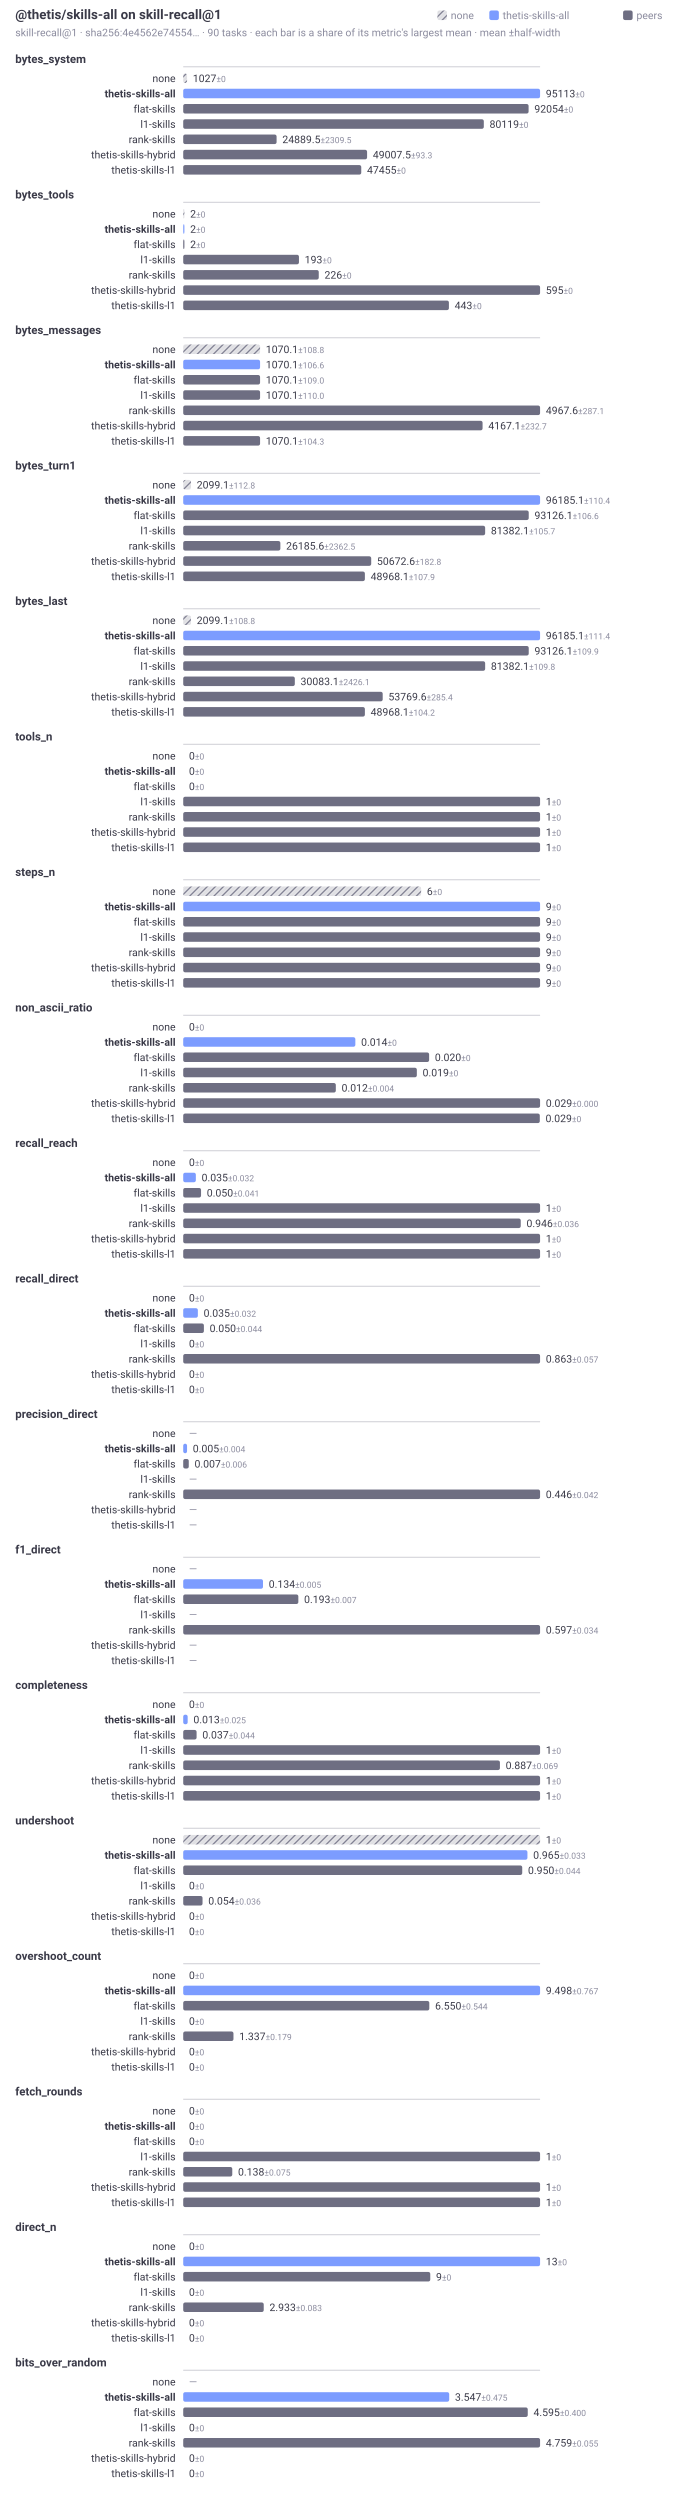
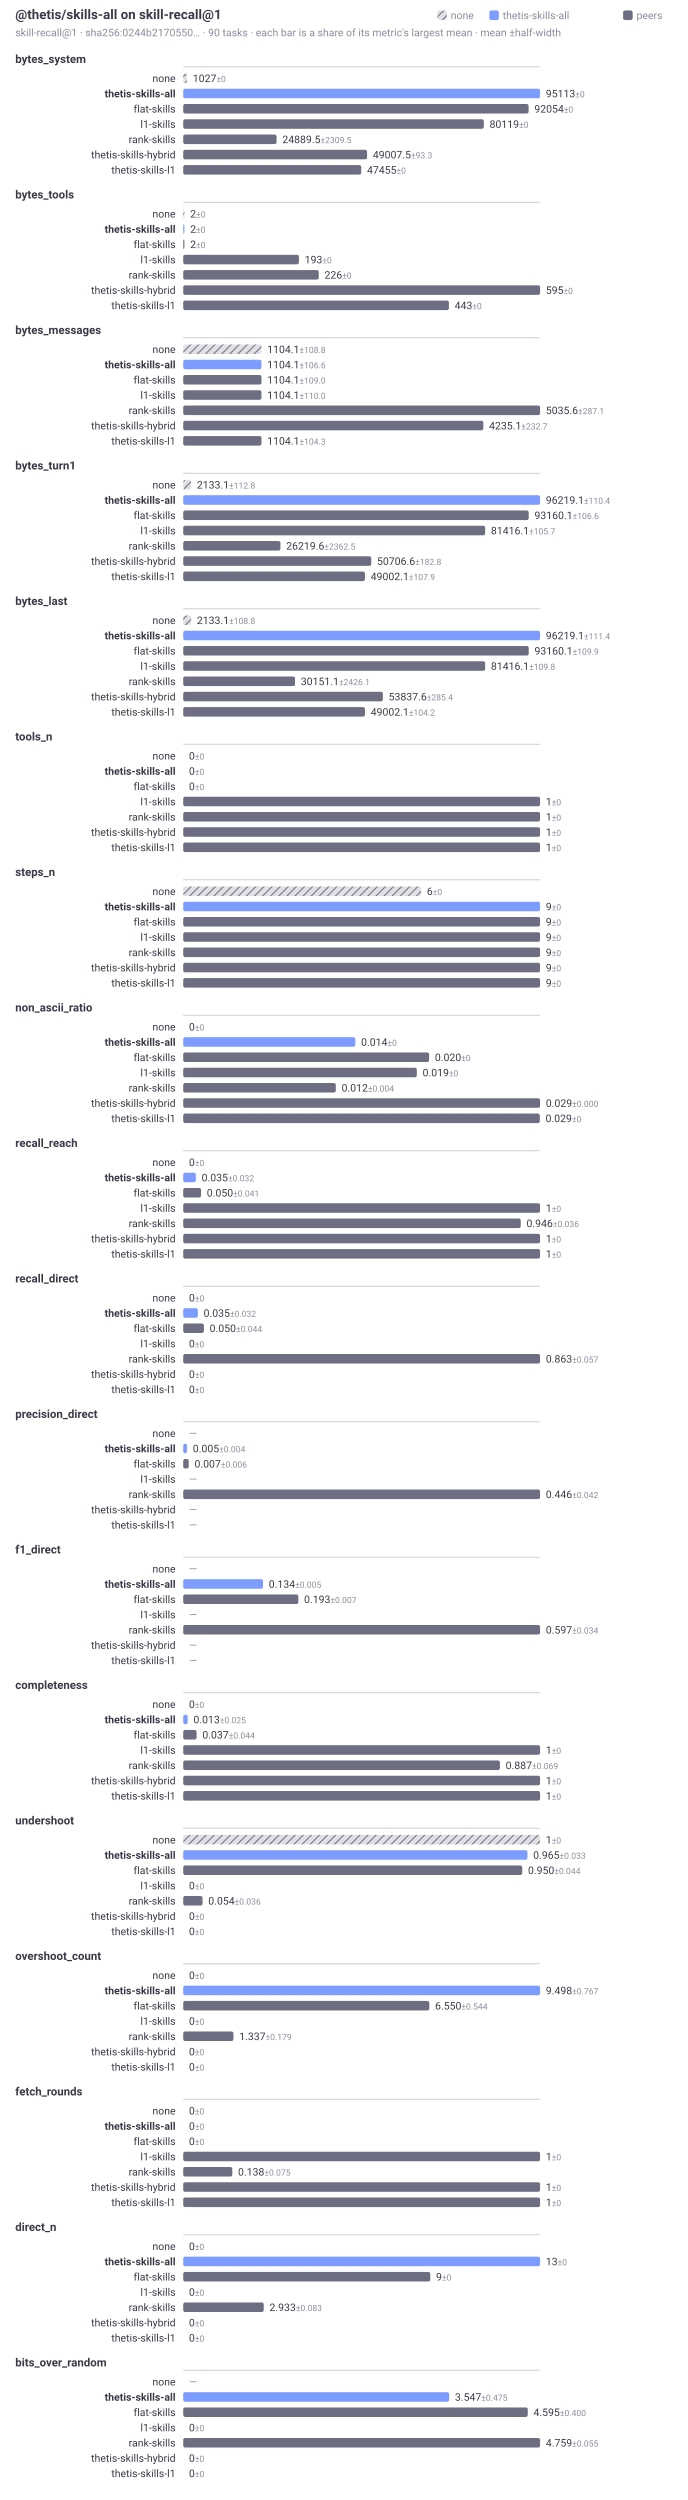
<svg xmlns="http://www.w3.org/2000/svg" width="720" height="2620" viewBox="0 0 720 2620" role="img" aria-labelledby="t d" font-family="system-ui, -apple-system, Segoe UI, Roboto, sans-serif">
  <style>.t{fill:#3a3a48}.f{fill:#8b8b9e}@media (prefers-color-scheme:dark){.t{fill:#d2d2dc}.f{fill:#9a9aae}}</style>
  <defs>
    <pattern id="hatch" width="6" height="6" patternUnits="userSpaceOnUse" patternTransform="rotate(45)">
      <rect width="6" height="6" fill="#6e6e82" fill-opacity="0.22" />
      <line x1="0" y1="0" x2="0" y2="6" stroke="#6e6e82" stroke-width="2" />
    </pattern>
  </defs>
  <text class="t" x="16" y="20" font-size="14" font-weight="600">@thetis/skills-all on skill-recall@1</text>
-   <text class="f" x="16" y="38" font-size="11">skill-recall@1 · sha256:4e4562e74554… · 90 tasks · each bar is a share of its metric's largest mean · mean ±half-width</text>
+   <text class="f" x="16" y="38" font-size="11">skill-recall@1 · sha256:0244b2170550… · 90 tasks · each bar is a share of its metric's largest mean · mean ±half-width</text>
  <rect x="653" y="11" width="10" height="10" rx="2" fill="#6e6e82" />
  <text class="f" x="667" y="20" font-size="11">peers</text>
  <rect x="512.8" y="11" width="10" height="10" rx="2" fill="#7c9cff" />
  <text class="f" x="526.8" y="20" font-size="11">thetis-skills-all</text>
  <rect x="458.4" y="11" width="10" height="10" rx="2" fill="url(#hatch)" />
  <text class="f" x="472.4" y="20" font-size="11">none</text>
  <text class="t" x="16" y="66" font-size="12" font-weight="600">bytes_system</text>
  <line x1="192" y1="70" x2="566" y2="70" stroke="#6e6e82" stroke-opacity="0.35" stroke-width="1" />
  <text class="t" x="184" y="86" font-size="11" text-anchor="end">none</text>
  <rect x="192" y="77" width="4.04" height="10" rx="2" fill="url(#hatch)" />
  <text class="t" x="202.04" y="86" font-size="11">1027<tspan class="f" font-size="9"> ±0</tspan>
  </text>
  <text class="t" x="184" y="102" font-size="11" text-anchor="end" font-weight="600">thetis-skills-all</text>
  <rect x="192" y="93" width="374" height="10" rx="2" fill="#7c9cff" />
  <text class="t" x="572" y="102" font-size="11">95113<tspan class="f" font-size="9"> ±0</tspan>
  </text>
  <text class="t" x="184" y="118" font-size="11" text-anchor="end">flat-skills</text>
  <rect x="192" y="109" width="361.97" height="10" rx="2" fill="#6e6e82" />
  <text class="t" x="559.97" y="118" font-size="11">92054<tspan class="f" font-size="9"> ±0</tspan>
  </text>
  <text class="t" x="184" y="134" font-size="11" text-anchor="end">l1-skills</text>
  <rect x="192" y="125" width="315.04" height="10" rx="2" fill="#6e6e82" />
  <text class="t" x="513.04" y="134" font-size="11">80119<tspan class="f" font-size="9"> ±0</tspan>
  </text>
  <text class="t" x="184" y="150" font-size="11" text-anchor="end">rank-skills</text>
  <rect x="192" y="141" width="97.87" height="10" rx="2" fill="#6e6e82" />
  <text class="t" x="295.87" y="150" font-size="11">24889.5<tspan class="f" font-size="9"> ±2309.5</tspan>
  </text>
  <text class="t" x="184" y="166" font-size="11" text-anchor="end">thetis-skills-hybrid</text>
  <rect x="192" y="157" width="192.71" height="10" rx="2" fill="#6e6e82" />
  <text class="t" x="390.71" y="166" font-size="11">49007.5<tspan class="f" font-size="9"> ±93.3</tspan>
  </text>
  <text class="t" x="184" y="182" font-size="11" text-anchor="end">thetis-skills-l1</text>
  <rect x="192" y="173" width="186.6" height="10" rx="2" fill="#6e6e82" />
  <text class="t" x="384.6" y="182" font-size="11">47455<tspan class="f" font-size="9"> ±0</tspan>
  </text>
  <text class="t" x="16" y="208" font-size="12" font-weight="600">bytes_tools</text>
  <line x1="192" y1="212" x2="566" y2="212" stroke="#6e6e82" stroke-opacity="0.35" stroke-width="1" />
  <text class="t" x="184" y="228" font-size="11" text-anchor="end">none</text>
  <rect x="192" y="219" width="1.26" height="10" rx="2" fill="url(#hatch)" />
  <text class="t" x="199.26" y="228" font-size="11">2<tspan class="f" font-size="9"> ±0</tspan>
  </text>
  <text class="t" x="184" y="244" font-size="11" text-anchor="end" font-weight="600">thetis-skills-all</text>
  <rect x="192" y="235" width="1.26" height="10" rx="2" fill="#7c9cff" />
  <text class="t" x="199.26" y="244" font-size="11">2<tspan class="f" font-size="9"> ±0</tspan>
  </text>
  <text class="t" x="184" y="260" font-size="11" text-anchor="end">flat-skills</text>
  <rect x="192" y="251" width="1.26" height="10" rx="2" fill="#6e6e82" />
  <text class="t" x="199.26" y="260" font-size="11">2<tspan class="f" font-size="9"> ±0</tspan>
  </text>
  <text class="t" x="184" y="276" font-size="11" text-anchor="end">l1-skills</text>
  <rect x="192" y="267" width="121.31" height="10" rx="2" fill="#6e6e82" />
  <text class="t" x="319.31" y="276" font-size="11">193<tspan class="f" font-size="9"> ±0</tspan>
  </text>
  <text class="t" x="184" y="292" font-size="11" text-anchor="end">rank-skills</text>
  <rect x="192" y="283" width="142.06" height="10" rx="2" fill="#6e6e82" />
  <text class="t" x="340.06" y="292" font-size="11">226<tspan class="f" font-size="9"> ±0</tspan>
  </text>
  <text class="t" x="184" y="308" font-size="11" text-anchor="end">thetis-skills-hybrid</text>
  <rect x="192" y="299" width="374" height="10" rx="2" fill="#6e6e82" />
  <text class="t" x="572" y="308" font-size="11">595<tspan class="f" font-size="9"> ±0</tspan>
  </text>
  <text class="t" x="184" y="324" font-size="11" text-anchor="end">thetis-skills-l1</text>
  <rect x="192" y="315" width="278.46" height="10" rx="2" fill="#6e6e82" />
  <text class="t" x="476.46" y="324" font-size="11">443<tspan class="f" font-size="9"> ±0</tspan>
  </text>
  <text class="t" x="16" y="350" font-size="12" font-weight="600">bytes_messages</text>
  <line x1="192" y1="354" x2="566" y2="354" stroke="#6e6e82" stroke-opacity="0.35" stroke-width="1" />
  <text class="t" x="184" y="370" font-size="11" text-anchor="end">none</text>
-   <rect x="192" y="361" width="80.56" height="10" rx="2" fill="url(#hatch)" />
-   <text class="t" x="278.56" y="370" font-size="11">1070.1<tspan class="f" font-size="9"> ±108.8</tspan>
+   <rect x="192" y="361" width="82" height="10" rx="2" fill="url(#hatch)" />
+   <text class="t" x="280" y="370" font-size="11">1104.1<tspan class="f" font-size="9"> ±108.8</tspan>
  </text>
  <text class="t" x="184" y="386" font-size="11" text-anchor="end" font-weight="600">thetis-skills-all</text>
-   <rect x="192" y="377" width="80.56" height="10" rx="2" fill="#7c9cff" />
-   <text class="t" x="278.56" y="386" font-size="11">1070.1<tspan class="f" font-size="9"> ±106.6</tspan>
+   <rect x="192" y="377" width="82" height="10" rx="2" fill="#7c9cff" />
+   <text class="t" x="280" y="386" font-size="11">1104.1<tspan class="f" font-size="9"> ±106.6</tspan>
  </text>
  <text class="t" x="184" y="402" font-size="11" text-anchor="end">flat-skills</text>
-   <rect x="192" y="393" width="80.56" height="10" rx="2" fill="#6e6e82" />
-   <text class="t" x="278.56" y="402" font-size="11">1070.1<tspan class="f" font-size="9"> ±109.0</tspan>
+   <rect x="192" y="393" width="82" height="10" rx="2" fill="#6e6e82" />
+   <text class="t" x="280" y="402" font-size="11">1104.1<tspan class="f" font-size="9"> ±109.0</tspan>
  </text>
  <text class="t" x="184" y="418" font-size="11" text-anchor="end">l1-skills</text>
-   <rect x="192" y="409" width="80.56" height="10" rx="2" fill="#6e6e82" />
-   <text class="t" x="278.56" y="418" font-size="11">1070.1<tspan class="f" font-size="9"> ±110.0</tspan>
+   <rect x="192" y="409" width="82" height="10" rx="2" fill="#6e6e82" />
+   <text class="t" x="280" y="418" font-size="11">1104.1<tspan class="f" font-size="9"> ±110.0</tspan>
  </text>
  <text class="t" x="184" y="434" font-size="11" text-anchor="end">rank-skills</text>
  <rect x="192" y="425" width="374" height="10" rx="2" fill="#6e6e82" />
-   <text class="t" x="572" y="434" font-size="11">4967.6<tspan class="f" font-size="9"> ±287.1</tspan>
+   <text class="t" x="572" y="434" font-size="11">5035.6<tspan class="f" font-size="9"> ±287.1</tspan>
  </text>
  <text class="t" x="184" y="450" font-size="11" text-anchor="end">thetis-skills-hybrid</text>
-   <rect x="192" y="441" width="313.74" height="10" rx="2" fill="#6e6e82" />
-   <text class="t" x="511.74" y="450" font-size="11">4167.1<tspan class="f" font-size="9"> ±232.7</tspan>
+   <rect x="192" y="441" width="314.55" height="10" rx="2" fill="#6e6e82" />
+   <text class="t" x="512.55" y="450" font-size="11">4235.1<tspan class="f" font-size="9"> ±232.7</tspan>
  </text>
  <text class="t" x="184" y="466" font-size="11" text-anchor="end">thetis-skills-l1</text>
-   <rect x="192" y="457" width="80.56" height="10" rx="2" fill="#6e6e82" />
-   <text class="t" x="278.56" y="466" font-size="11">1070.1<tspan class="f" font-size="9"> ±104.3</tspan>
+   <rect x="192" y="457" width="82" height="10" rx="2" fill="#6e6e82" />
+   <text class="t" x="280" y="466" font-size="11">1104.1<tspan class="f" font-size="9"> ±104.3</tspan>
  </text>
  <text class="t" x="16" y="492" font-size="12" font-weight="600">bytes_turn1</text>
  <line x1="192" y1="496" x2="566" y2="496" stroke="#6e6e82" stroke-opacity="0.35" stroke-width="1" />
  <text class="t" x="184" y="512" font-size="11" text-anchor="end">none</text>
-   <rect x="192" y="503" width="8.16" height="10" rx="2" fill="url(#hatch)" />
-   <text class="t" x="206.16" y="512" font-size="11">2099.1<tspan class="f" font-size="9"> ±112.8</tspan>
+   <rect x="192" y="503" width="8.29" height="10" rx="2" fill="url(#hatch)" />
+   <text class="t" x="206.29" y="512" font-size="11">2133.1<tspan class="f" font-size="9"> ±112.8</tspan>
  </text>
  <text class="t" x="184" y="528" font-size="11" text-anchor="end" font-weight="600">thetis-skills-all</text>
  <rect x="192" y="519" width="374" height="10" rx="2" fill="#7c9cff" />
-   <text class="t" x="572" y="528" font-size="11">96185.1<tspan class="f" font-size="9"> ±110.4</tspan>
+   <text class="t" x="572" y="528" font-size="11">96219.1<tspan class="f" font-size="9"> ±110.4</tspan>
  </text>
  <text class="t" x="184" y="544" font-size="11" text-anchor="end">flat-skills</text>
  <rect x="192" y="535" width="362.11" height="10" rx="2" fill="#6e6e82" />
-   <text class="t" x="560.11" y="544" font-size="11">93126.1<tspan class="f" font-size="9"> ±106.6</tspan>
+   <text class="t" x="560.11" y="544" font-size="11">93160.1<tspan class="f" font-size="9"> ±106.6</tspan>
  </text>
  <text class="t" x="184" y="560" font-size="11" text-anchor="end">l1-skills</text>
-   <rect x="192" y="551" width="316.44" height="10" rx="2" fill="#6e6e82" />
-   <text class="t" x="514.44" y="560" font-size="11">81382.1<tspan class="f" font-size="9"> ±105.7</tspan>
+   <rect x="192" y="551" width="316.46" height="10" rx="2" fill="#6e6e82" />
+   <text class="t" x="514.46" y="560" font-size="11">81416.1<tspan class="f" font-size="9"> ±105.7</tspan>
  </text>
  <text class="t" x="184" y="576" font-size="11" text-anchor="end">rank-skills</text>
-   <rect x="192" y="567" width="101.82" height="10" rx="2" fill="#6e6e82" />
-   <text class="t" x="299.82" y="576" font-size="11">26185.6<tspan class="f" font-size="9"> ±2362.5</tspan>
+   <rect x="192" y="567" width="101.91" height="10" rx="2" fill="#6e6e82" />
+   <text class="t" x="299.91" y="576" font-size="11">26219.6<tspan class="f" font-size="9"> ±2362.5</tspan>
  </text>
  <text class="t" x="184" y="592" font-size="11" text-anchor="end">thetis-skills-hybrid</text>
-   <rect x="192" y="583" width="197.03" height="10" rx="2" fill="#6e6e82" />
-   <text class="t" x="395.03" y="592" font-size="11">50672.6<tspan class="f" font-size="9"> ±182.8</tspan>
+   <rect x="192" y="583" width="197.09" height="10" rx="2" fill="#6e6e82" />
+   <text class="t" x="395.09" y="592" font-size="11">50706.6<tspan class="f" font-size="9"> ±182.8</tspan>
  </text>
  <text class="t" x="184" y="608" font-size="11" text-anchor="end">thetis-skills-l1</text>
-   <rect x="192" y="599" width="190.4" height="10" rx="2" fill="#6e6e82" />
-   <text class="t" x="388.4" y="608" font-size="11">48968.1<tspan class="f" font-size="9"> ±107.9</tspan>
+   <rect x="192" y="599" width="190.47" height="10" rx="2" fill="#6e6e82" />
+   <text class="t" x="388.47" y="608" font-size="11">49002.1<tspan class="f" font-size="9"> ±107.9</tspan>
  </text>
  <text class="t" x="16" y="634" font-size="12" font-weight="600">bytes_last</text>
  <line x1="192" y1="638" x2="566" y2="638" stroke="#6e6e82" stroke-opacity="0.35" stroke-width="1" />
  <text class="t" x="184" y="654" font-size="11" text-anchor="end">none</text>
-   <rect x="192" y="645" width="8.16" height="10" rx="2" fill="url(#hatch)" />
-   <text class="t" x="206.16" y="654" font-size="11">2099.1<tspan class="f" font-size="9"> ±108.8</tspan>
+   <rect x="192" y="645" width="8.29" height="10" rx="2" fill="url(#hatch)" />
+   <text class="t" x="206.29" y="654" font-size="11">2133.1<tspan class="f" font-size="9"> ±108.8</tspan>
  </text>
  <text class="t" x="184" y="670" font-size="11" text-anchor="end" font-weight="600">thetis-skills-all</text>
  <rect x="192" y="661" width="374" height="10" rx="2" fill="#7c9cff" />
-   <text class="t" x="572" y="670" font-size="11">96185.1<tspan class="f" font-size="9"> ±111.4</tspan>
+   <text class="t" x="572" y="670" font-size="11">96219.1<tspan class="f" font-size="9"> ±111.4</tspan>
  </text>
  <text class="t" x="184" y="686" font-size="11" text-anchor="end">flat-skills</text>
  <rect x="192" y="677" width="362.11" height="10" rx="2" fill="#6e6e82" />
-   <text class="t" x="560.11" y="686" font-size="11">93126.1<tspan class="f" font-size="9"> ±109.9</tspan>
+   <text class="t" x="560.11" y="686" font-size="11">93160.1<tspan class="f" font-size="9"> ±109.9</tspan>
  </text>
  <text class="t" x="184" y="702" font-size="11" text-anchor="end">l1-skills</text>
-   <rect x="192" y="693" width="316.44" height="10" rx="2" fill="#6e6e82" />
-   <text class="t" x="514.44" y="702" font-size="11">81382.1<tspan class="f" font-size="9"> ±109.8</tspan>
+   <rect x="192" y="693" width="316.46" height="10" rx="2" fill="#6e6e82" />
+   <text class="t" x="514.46" y="702" font-size="11">81416.1<tspan class="f" font-size="9"> ±109.8</tspan>
  </text>
  <text class="t" x="184" y="718" font-size="11" text-anchor="end">rank-skills</text>
-   <rect x="192" y="709" width="116.97" height="10" rx="2" fill="#6e6e82" />
-   <text class="t" x="314.97" y="718" font-size="11">30083.1<tspan class="f" font-size="9"> ±2426.1</tspan>
+   <rect x="192" y="709" width="117.2" height="10" rx="2" fill="#6e6e82" />
+   <text class="t" x="315.2" y="718" font-size="11">30151.1<tspan class="f" font-size="9"> ±2426.1</tspan>
  </text>
  <text class="t" x="184" y="734" font-size="11" text-anchor="end">thetis-skills-hybrid</text>
-   <rect x="192" y="725" width="209.07" height="10" rx="2" fill="#6e6e82" />
-   <text class="t" x="407.07" y="734" font-size="11">53769.6<tspan class="f" font-size="9"> ±285.4</tspan>
+   <rect x="192" y="725" width="209.26" height="10" rx="2" fill="#6e6e82" />
+   <text class="t" x="407.26" y="734" font-size="11">53837.6<tspan class="f" font-size="9"> ±285.4</tspan>
  </text>
  <text class="t" x="184" y="750" font-size="11" text-anchor="end">thetis-skills-l1</text>
-   <rect x="192" y="741" width="190.4" height="10" rx="2" fill="#6e6e82" />
-   <text class="t" x="388.4" y="750" font-size="11">48968.1<tspan class="f" font-size="9"> ±104.2</tspan>
+   <rect x="192" y="741" width="190.47" height="10" rx="2" fill="#6e6e82" />
+   <text class="t" x="388.47" y="750" font-size="11">49002.1<tspan class="f" font-size="9"> ±104.2</tspan>
  </text>
  <text class="t" x="16" y="776" font-size="12" font-weight="600">tools_n</text>
  <line x1="192" y1="780" x2="566" y2="780" stroke="#6e6e82" stroke-opacity="0.35" stroke-width="1" />
  <text class="t" x="184" y="796" font-size="11" text-anchor="end">none</text>
  <rect x="192" y="787" width="0" height="10" rx="2" fill="url(#hatch)" />
  <text class="t" x="198" y="796" font-size="11">0<tspan class="f" font-size="9"> ±0</tspan>
  </text>
  <text class="t" x="184" y="812" font-size="11" text-anchor="end" font-weight="600">thetis-skills-all</text>
  <rect x="192" y="803" width="0" height="10" rx="2" fill="#7c9cff" />
  <text class="t" x="198" y="812" font-size="11">0<tspan class="f" font-size="9"> ±0</tspan>
  </text>
  <text class="t" x="184" y="828" font-size="11" text-anchor="end">flat-skills</text>
  <rect x="192" y="819" width="0" height="10" rx="2" fill="#6e6e82" />
  <text class="t" x="198" y="828" font-size="11">0<tspan class="f" font-size="9"> ±0</tspan>
  </text>
  <text class="t" x="184" y="844" font-size="11" text-anchor="end">l1-skills</text>
  <rect x="192" y="835" width="374" height="10" rx="2" fill="#6e6e82" />
  <text class="t" x="572" y="844" font-size="11">1<tspan class="f" font-size="9"> ±0</tspan>
  </text>
  <text class="t" x="184" y="860" font-size="11" text-anchor="end">rank-skills</text>
  <rect x="192" y="851" width="374" height="10" rx="2" fill="#6e6e82" />
  <text class="t" x="572" y="860" font-size="11">1<tspan class="f" font-size="9"> ±0</tspan>
  </text>
  <text class="t" x="184" y="876" font-size="11" text-anchor="end">thetis-skills-hybrid</text>
  <rect x="192" y="867" width="374" height="10" rx="2" fill="#6e6e82" />
  <text class="t" x="572" y="876" font-size="11">1<tspan class="f" font-size="9"> ±0</tspan>
  </text>
  <text class="t" x="184" y="892" font-size="11" text-anchor="end">thetis-skills-l1</text>
  <rect x="192" y="883" width="374" height="10" rx="2" fill="#6e6e82" />
  <text class="t" x="572" y="892" font-size="11">1<tspan class="f" font-size="9"> ±0</tspan>
  </text>
  <text class="t" x="16" y="918" font-size="12" font-weight="600">steps_n</text>
  <line x1="192" y1="922" x2="566" y2="922" stroke="#6e6e82" stroke-opacity="0.35" stroke-width="1" />
  <text class="t" x="184" y="938" font-size="11" text-anchor="end">none</text>
  <rect x="192" y="929" width="249.33" height="10" rx="2" fill="url(#hatch)" />
  <text class="t" x="447.33" y="938" font-size="11">6<tspan class="f" font-size="9"> ±0</tspan>
  </text>
  <text class="t" x="184" y="954" font-size="11" text-anchor="end" font-weight="600">thetis-skills-all</text>
  <rect x="192" y="945" width="374" height="10" rx="2" fill="#7c9cff" />
  <text class="t" x="572" y="954" font-size="11">9<tspan class="f" font-size="9"> ±0</tspan>
  </text>
  <text class="t" x="184" y="970" font-size="11" text-anchor="end">flat-skills</text>
  <rect x="192" y="961" width="374" height="10" rx="2" fill="#6e6e82" />
  <text class="t" x="572" y="970" font-size="11">9<tspan class="f" font-size="9"> ±0</tspan>
  </text>
  <text class="t" x="184" y="986" font-size="11" text-anchor="end">l1-skills</text>
  <rect x="192" y="977" width="374" height="10" rx="2" fill="#6e6e82" />
  <text class="t" x="572" y="986" font-size="11">9<tspan class="f" font-size="9"> ±0</tspan>
  </text>
  <text class="t" x="184" y="1002" font-size="11" text-anchor="end">rank-skills</text>
  <rect x="192" y="993" width="374" height="10" rx="2" fill="#6e6e82" />
  <text class="t" x="572" y="1002" font-size="11">9<tspan class="f" font-size="9"> ±0</tspan>
  </text>
  <text class="t" x="184" y="1018" font-size="11" text-anchor="end">thetis-skills-hybrid</text>
  <rect x="192" y="1009" width="374" height="10" rx="2" fill="#6e6e82" />
  <text class="t" x="572" y="1018" font-size="11">9<tspan class="f" font-size="9"> ±0</tspan>
  </text>
  <text class="t" x="184" y="1034" font-size="11" text-anchor="end">thetis-skills-l1</text>
  <rect x="192" y="1025" width="374" height="10" rx="2" fill="#6e6e82" />
  <text class="t" x="572" y="1034" font-size="11">9<tspan class="f" font-size="9"> ±0</tspan>
  </text>
  <text class="t" x="16" y="1060" font-size="12" font-weight="600">non_ascii_ratio</text>
  <line x1="192" y1="1064" x2="566" y2="1064" stroke="#6e6e82" stroke-opacity="0.35" stroke-width="1" />
  <text class="t" x="184" y="1080" font-size="11" text-anchor="end">none</text>
  <rect x="192" y="1071" width="0" height="10" rx="2" fill="url(#hatch)" />
  <text class="t" x="198" y="1080" font-size="11">0<tspan class="f" font-size="9"> ±0</tspan>
  </text>
  <text class="t" x="184" y="1096" font-size="11" text-anchor="end" font-weight="600">thetis-skills-all</text>
  <rect x="192" y="1087" width="180.41" height="10" rx="2" fill="#7c9cff" />
  <text class="t" x="378.41" y="1096" font-size="11">0.014<tspan class="f" font-size="9"> ±0</tspan>
  </text>
  <text class="t" x="184" y="1112" font-size="11" text-anchor="end">flat-skills</text>
  <rect x="192" y="1103" width="257.73" height="10" rx="2" fill="#6e6e82" />
  <text class="t" x="455.73" y="1112" font-size="11">0.020<tspan class="f" font-size="9"> ±0</tspan>
  </text>
  <text class="t" x="184" y="1128" font-size="11" text-anchor="end">l1-skills</text>
  <rect x="192" y="1119" width="244.85" height="10" rx="2" fill="#6e6e82" />
  <text class="t" x="442.85" y="1128" font-size="11">0.019<tspan class="f" font-size="9"> ±0</tspan>
  </text>
  <text class="t" x="184" y="1144" font-size="11" text-anchor="end">rank-skills</text>
  <rect x="192" y="1135" width="159.94" height="10" rx="2" fill="#6e6e82" />
  <text class="t" x="357.94" y="1144" font-size="11">0.012<tspan class="f" font-size="9"> ±0.004</tspan>
  </text>
  <text class="t" x="184" y="1160" font-size="11" text-anchor="end">thetis-skills-hybrid</text>
  <rect x="192" y="1151" width="374" height="10" rx="2" fill="#6e6e82" />
  <text class="t" x="572" y="1160" font-size="11">0.029<tspan class="f" font-size="9"> ±0.000</tspan>
  </text>
  <text class="t" x="184" y="1176" font-size="11" text-anchor="end">thetis-skills-l1</text>
  <rect x="192" y="1167" width="373.71" height="10" rx="2" fill="#6e6e82" />
  <text class="t" x="571.71" y="1176" font-size="11">0.029<tspan class="f" font-size="9"> ±0</tspan>
  </text>
  <text class="t" x="16" y="1202" font-size="12" font-weight="600">recall_reach</text>
  <line x1="192" y1="1206" x2="566" y2="1206" stroke="#6e6e82" stroke-opacity="0.35" stroke-width="1" />
  <text class="t" x="184" y="1222" font-size="11" text-anchor="end">none</text>
  <rect x="192" y="1213" width="0" height="10" rx="2" fill="url(#hatch)" />
  <text class="t" x="198" y="1222" font-size="11">0<tspan class="f" font-size="9"> ±0</tspan>
  </text>
  <text class="t" x="184" y="1238" font-size="11" text-anchor="end" font-weight="600">thetis-skills-all</text>
  <rect x="192" y="1229" width="13.25" height="10" rx="2" fill="#7c9cff" />
  <text class="t" x="211.25" y="1238" font-size="11">0.035<tspan class="f" font-size="9"> ±0.032</tspan>
  </text>
  <text class="t" x="184" y="1254" font-size="11" text-anchor="end">flat-skills</text>
  <rect x="192" y="1245" width="18.7" height="10" rx="2" fill="#6e6e82" />
  <text class="t" x="216.7" y="1254" font-size="11">0.050<tspan class="f" font-size="9"> ±0.041</tspan>
  </text>
  <text class="t" x="184" y="1270" font-size="11" text-anchor="end">l1-skills</text>
  <rect x="192" y="1261" width="374" height="10" rx="2" fill="#6e6e82" />
  <text class="t" x="572" y="1270" font-size="11">1<tspan class="f" font-size="9"> ±0</tspan>
  </text>
  <text class="t" x="184" y="1286" font-size="11" text-anchor="end">rank-skills</text>
  <rect x="192" y="1277" width="353.74" height="10" rx="2" fill="#6e6e82" />
  <text class="t" x="551.74" y="1286" font-size="11">0.946<tspan class="f" font-size="9"> ±0.036</tspan>
  </text>
  <text class="t" x="184" y="1302" font-size="11" text-anchor="end">thetis-skills-hybrid</text>
  <rect x="192" y="1293" width="374" height="10" rx="2" fill="#6e6e82" />
  <text class="t" x="572" y="1302" font-size="11">1<tspan class="f" font-size="9"> ±0</tspan>
  </text>
  <text class="t" x="184" y="1318" font-size="11" text-anchor="end">thetis-skills-l1</text>
  <rect x="192" y="1309" width="374" height="10" rx="2" fill="#6e6e82" />
  <text class="t" x="572" y="1318" font-size="11">1<tspan class="f" font-size="9"> ±0</tspan>
  </text>
  <text class="t" x="16" y="1344" font-size="12" font-weight="600">recall_direct</text>
  <line x1="192" y1="1348" x2="566" y2="1348" stroke="#6e6e82" stroke-opacity="0.35" stroke-width="1" />
  <text class="t" x="184" y="1364" font-size="11" text-anchor="end">none</text>
  <rect x="192" y="1355" width="0" height="10" rx="2" fill="url(#hatch)" />
  <text class="t" x="198" y="1364" font-size="11">0<tspan class="f" font-size="9"> ±0</tspan>
  </text>
  <text class="t" x="184" y="1380" font-size="11" text-anchor="end" font-weight="600">thetis-skills-all</text>
  <rect x="192" y="1371" width="15.36" height="10" rx="2" fill="#7c9cff" />
  <text class="t" x="213.36" y="1380" font-size="11">0.035<tspan class="f" font-size="9"> ±0.032</tspan>
  </text>
  <text class="t" x="184" y="1396" font-size="11" text-anchor="end">flat-skills</text>
  <rect x="192" y="1387" width="21.68" height="10" rx="2" fill="#6e6e82" />
  <text class="t" x="219.68" y="1396" font-size="11">0.050<tspan class="f" font-size="9"> ±0.044</tspan>
  </text>
  <text class="t" x="184" y="1412" font-size="11" text-anchor="end">l1-skills</text>
  <rect x="192" y="1403" width="0" height="10" rx="2" fill="#6e6e82" />
  <text class="t" x="198" y="1412" font-size="11">0<tspan class="f" font-size="9"> ±0</tspan>
  </text>
  <text class="t" x="184" y="1428" font-size="11" text-anchor="end">rank-skills</text>
  <rect x="192" y="1419" width="374" height="10" rx="2" fill="#6e6e82" />
  <text class="t" x="572" y="1428" font-size="11">0.863<tspan class="f" font-size="9"> ±0.057</tspan>
  </text>
  <text class="t" x="184" y="1444" font-size="11" text-anchor="end">thetis-skills-hybrid</text>
  <rect x="192" y="1435" width="0" height="10" rx="2" fill="#6e6e82" />
  <text class="t" x="198" y="1444" font-size="11">0<tspan class="f" font-size="9"> ±0</tspan>
  </text>
  <text class="t" x="184" y="1460" font-size="11" text-anchor="end">thetis-skills-l1</text>
  <rect x="192" y="1451" width="0" height="10" rx="2" fill="#6e6e82" />
  <text class="t" x="198" y="1460" font-size="11">0<tspan class="f" font-size="9"> ±0</tspan>
  </text>
  <text class="t" x="16" y="1486" font-size="12" font-weight="600">precision_direct</text>
  <line x1="192" y1="1490" x2="566" y2="1490" stroke="#6e6e82" stroke-opacity="0.35" stroke-width="1" />
  <text class="t" x="184" y="1506" font-size="11" text-anchor="end">none</text>
  <rect x="192" y="1497" width="0" height="10" rx="2" fill="url(#hatch)" />
  <text class="f" x="198" y="1506" font-size="11">—</text>
  <text class="t" x="184" y="1522" font-size="11" text-anchor="end" font-weight="600">thetis-skills-all</text>
  <rect x="192" y="1513" width="4.03" height="10" rx="2" fill="#7c9cff" />
  <text class="t" x="202.03" y="1522" font-size="11">0.005<tspan class="f" font-size="9"> ±0.004</tspan>
  </text>
  <text class="t" x="184" y="1538" font-size="11" text-anchor="end">flat-skills</text>
  <rect x="192" y="1529" width="5.83" height="10" rx="2" fill="#6e6e82" />
  <text class="t" x="203.83" y="1538" font-size="11">0.007<tspan class="f" font-size="9"> ±0.006</tspan>
  </text>
  <text class="t" x="184" y="1554" font-size="11" text-anchor="end">l1-skills</text>
  <rect x="192" y="1545" width="0" height="10" rx="2" fill="#6e6e82" />
  <text class="f" x="198" y="1554" font-size="11">—</text>
  <text class="t" x="184" y="1570" font-size="11" text-anchor="end">rank-skills</text>
  <rect x="192" y="1561" width="374" height="10" rx="2" fill="#6e6e82" />
  <text class="t" x="572" y="1570" font-size="11">0.446<tspan class="f" font-size="9"> ±0.042</tspan>
  </text>
  <text class="t" x="184" y="1586" font-size="11" text-anchor="end">thetis-skills-hybrid</text>
  <rect x="192" y="1577" width="0" height="10" rx="2" fill="#6e6e82" />
  <text class="f" x="198" y="1586" font-size="11">—</text>
  <text class="t" x="184" y="1602" font-size="11" text-anchor="end">thetis-skills-l1</text>
  <rect x="192" y="1593" width="0" height="10" rx="2" fill="#6e6e82" />
  <text class="f" x="198" y="1602" font-size="11">—</text>
  <text class="t" x="16" y="1628" font-size="12" font-weight="600">f1_direct</text>
  <line x1="192" y1="1632" x2="566" y2="1632" stroke="#6e6e82" stroke-opacity="0.35" stroke-width="1" />
  <text class="t" x="184" y="1648" font-size="11" text-anchor="end">none</text>
  <rect x="192" y="1639" width="0" height="10" rx="2" fill="url(#hatch)" />
  <text class="f" x="198" y="1648" font-size="11">—</text>
  <text class="t" x="184" y="1664" font-size="11" text-anchor="end" font-weight="600">thetis-skills-all</text>
  <rect x="192" y="1655" width="83.63" height="10" rx="2" fill="#7c9cff" />
  <text class="t" x="281.63" y="1664" font-size="11">0.134<tspan class="f" font-size="9"> ±0.005</tspan>
  </text>
  <text class="t" x="184" y="1680" font-size="11" text-anchor="end">flat-skills</text>
  <rect x="192" y="1671" width="120.66" height="10" rx="2" fill="#6e6e82" />
  <text class="t" x="318.66" y="1680" font-size="11">0.193<tspan class="f" font-size="9"> ±0.007</tspan>
  </text>
  <text class="t" x="184" y="1696" font-size="11" text-anchor="end">l1-skills</text>
  <rect x="192" y="1687" width="0" height="10" rx="2" fill="#6e6e82" />
  <text class="f" x="198" y="1696" font-size="11">—</text>
  <text class="t" x="184" y="1712" font-size="11" text-anchor="end">rank-skills</text>
  <rect x="192" y="1703" width="374" height="10" rx="2" fill="#6e6e82" />
  <text class="t" x="572" y="1712" font-size="11">0.597<tspan class="f" font-size="9"> ±0.034</tspan>
  </text>
  <text class="t" x="184" y="1728" font-size="11" text-anchor="end">thetis-skills-hybrid</text>
  <rect x="192" y="1719" width="0" height="10" rx="2" fill="#6e6e82" />
  <text class="f" x="198" y="1728" font-size="11">—</text>
  <text class="t" x="184" y="1744" font-size="11" text-anchor="end">thetis-skills-l1</text>
  <rect x="192" y="1735" width="0" height="10" rx="2" fill="#6e6e82" />
  <text class="f" x="198" y="1744" font-size="11">—</text>
  <text class="t" x="16" y="1770" font-size="12" font-weight="600">completeness</text>
  <line x1="192" y1="1774" x2="566" y2="1774" stroke="#6e6e82" stroke-opacity="0.35" stroke-width="1" />
  <text class="t" x="184" y="1790" font-size="11" text-anchor="end">none</text>
  <rect x="192" y="1781" width="0" height="10" rx="2" fill="url(#hatch)" />
  <text class="t" x="198" y="1790" font-size="11">0<tspan class="f" font-size="9"> ±0</tspan>
  </text>
  <text class="t" x="184" y="1806" font-size="11" text-anchor="end" font-weight="600">thetis-skills-all</text>
  <rect x="192" y="1797" width="4.68" height="10" rx="2" fill="#7c9cff" />
  <text class="t" x="202.68" y="1806" font-size="11">0.013<tspan class="f" font-size="9"> ±0.025</tspan>
  </text>
  <text class="t" x="184" y="1822" font-size="11" text-anchor="end">flat-skills</text>
  <rect x="192" y="1813" width="14.03" height="10" rx="2" fill="#6e6e82" />
  <text class="t" x="212.03" y="1822" font-size="11">0.037<tspan class="f" font-size="9"> ±0.044</tspan>
  </text>
  <text class="t" x="184" y="1838" font-size="11" text-anchor="end">l1-skills</text>
  <rect x="192" y="1829" width="374" height="10" rx="2" fill="#6e6e82" />
  <text class="t" x="572" y="1838" font-size="11">1<tspan class="f" font-size="9"> ±0</tspan>
  </text>
  <text class="t" x="184" y="1854" font-size="11" text-anchor="end">rank-skills</text>
  <rect x="192" y="1845" width="331.93" height="10" rx="2" fill="#6e6e82" />
  <text class="t" x="529.92" y="1854" font-size="11">0.887<tspan class="f" font-size="9"> ±0.069</tspan>
  </text>
  <text class="t" x="184" y="1870" font-size="11" text-anchor="end">thetis-skills-hybrid</text>
  <rect x="192" y="1861" width="374" height="10" rx="2" fill="#6e6e82" />
  <text class="t" x="572" y="1870" font-size="11">1<tspan class="f" font-size="9"> ±0</tspan>
  </text>
  <text class="t" x="184" y="1886" font-size="11" text-anchor="end">thetis-skills-l1</text>
  <rect x="192" y="1877" width="374" height="10" rx="2" fill="#6e6e82" />
  <text class="t" x="572" y="1886" font-size="11">1<tspan class="f" font-size="9"> ±0</tspan>
  </text>
  <text class="t" x="16" y="1912" font-size="12" font-weight="600">undershoot</text>
  <line x1="192" y1="1916" x2="566" y2="1916" stroke="#6e6e82" stroke-opacity="0.35" stroke-width="1" />
  <text class="t" x="184" y="1932" font-size="11" text-anchor="end">none</text>
  <rect x="192" y="1923" width="374" height="10" rx="2" fill="url(#hatch)" />
  <text class="t" x="572" y="1932" font-size="11">1<tspan class="f" font-size="9"> ±0</tspan>
  </text>
  <text class="t" x="184" y="1948" font-size="11" text-anchor="end" font-weight="600">thetis-skills-all</text>
  <rect x="192" y="1939" width="360.75" height="10" rx="2" fill="#7c9cff" />
  <text class="t" x="558.75" y="1948" font-size="11">0.965<tspan class="f" font-size="9"> ±0.033</tspan>
  </text>
  <text class="t" x="184" y="1964" font-size="11" text-anchor="end">flat-skills</text>
  <rect x="192" y="1955" width="355.3" height="10" rx="2" fill="#6e6e82" />
  <text class="t" x="553.3" y="1964" font-size="11">0.950<tspan class="f" font-size="9"> ±0.044</tspan>
  </text>
  <text class="t" x="184" y="1980" font-size="11" text-anchor="end">l1-skills</text>
  <rect x="192" y="1971" width="0" height="10" rx="2" fill="#6e6e82" />
  <text class="t" x="198" y="1980" font-size="11">0<tspan class="f" font-size="9"> ±0</tspan>
  </text>
  <text class="t" x="184" y="1996" font-size="11" text-anchor="end">rank-skills</text>
  <rect x="192" y="1987" width="20.26" height="10" rx="2" fill="#6e6e82" />
  <text class="t" x="218.26" y="1996" font-size="11">0.054<tspan class="f" font-size="9"> ±0.036</tspan>
  </text>
  <text class="t" x="184" y="2012" font-size="11" text-anchor="end">thetis-skills-hybrid</text>
  <rect x="192" y="2003" width="0" height="10" rx="2" fill="#6e6e82" />
  <text class="t" x="198" y="2012" font-size="11">0<tspan class="f" font-size="9"> ±0</tspan>
  </text>
  <text class="t" x="184" y="2028" font-size="11" text-anchor="end">thetis-skills-l1</text>
  <rect x="192" y="2019" width="0" height="10" rx="2" fill="#6e6e82" />
  <text class="t" x="198" y="2028" font-size="11">0<tspan class="f" font-size="9"> ±0</tspan>
  </text>
  <text class="t" x="16" y="2054" font-size="12" font-weight="600">overshoot_count</text>
  <line x1="192" y1="2058" x2="566" y2="2058" stroke="#6e6e82" stroke-opacity="0.35" stroke-width="1" />
  <text class="t" x="184" y="2074" font-size="11" text-anchor="end">none</text>
  <rect x="192" y="2065" width="0" height="10" rx="2" fill="url(#hatch)" />
  <text class="t" x="198" y="2074" font-size="11">0<tspan class="f" font-size="9"> ±0</tspan>
  </text>
  <text class="t" x="184" y="2090" font-size="11" text-anchor="end" font-weight="600">thetis-skills-all</text>
  <rect x="192" y="2081" width="374" height="10" rx="2" fill="#7c9cff" />
  <text class="t" x="572" y="2090" font-size="11">9.498<tspan class="f" font-size="9"> ±0.767</tspan>
  </text>
  <text class="t" x="184" y="2106" font-size="11" text-anchor="end">flat-skills</text>
  <rect x="192" y="2097" width="257.92" height="10" rx="2" fill="#6e6e82" />
  <text class="t" x="455.92" y="2106" font-size="11">6.550<tspan class="f" font-size="9"> ±0.544</tspan>
  </text>
  <text class="t" x="184" y="2122" font-size="11" text-anchor="end">l1-skills</text>
  <rect x="192" y="2113" width="0" height="10" rx="2" fill="#6e6e82" />
  <text class="t" x="198" y="2122" font-size="11">0<tspan class="f" font-size="9"> ±0</tspan>
  </text>
  <text class="t" x="184" y="2138" font-size="11" text-anchor="end">rank-skills</text>
  <rect x="192" y="2129" width="52.67" height="10" rx="2" fill="#6e6e82" />
  <text class="t" x="250.67" y="2138" font-size="11">1.337<tspan class="f" font-size="9"> ±0.179</tspan>
  </text>
  <text class="t" x="184" y="2154" font-size="11" text-anchor="end">thetis-skills-hybrid</text>
  <rect x="192" y="2145" width="0" height="10" rx="2" fill="#6e6e82" />
  <text class="t" x="198" y="2154" font-size="11">0<tspan class="f" font-size="9"> ±0</tspan>
  </text>
  <text class="t" x="184" y="2170" font-size="11" text-anchor="end">thetis-skills-l1</text>
  <rect x="192" y="2161" width="0" height="10" rx="2" fill="#6e6e82" />
  <text class="t" x="198" y="2170" font-size="11">0<tspan class="f" font-size="9"> ±0</tspan>
  </text>
  <text class="t" x="16" y="2196" font-size="12" font-weight="600">fetch_rounds</text>
  <line x1="192" y1="2200" x2="566" y2="2200" stroke="#6e6e82" stroke-opacity="0.35" stroke-width="1" />
  <text class="t" x="184" y="2216" font-size="11" text-anchor="end">none</text>
  <rect x="192" y="2207" width="0" height="10" rx="2" fill="url(#hatch)" />
  <text class="t" x="198" y="2216" font-size="11">0<tspan class="f" font-size="9"> ±0</tspan>
  </text>
  <text class="t" x="184" y="2232" font-size="11" text-anchor="end" font-weight="600">thetis-skills-all</text>
  <rect x="192" y="2223" width="0" height="10" rx="2" fill="#7c9cff" />
  <text class="t" x="198" y="2232" font-size="11">0<tspan class="f" font-size="9"> ±0</tspan>
  </text>
  <text class="t" x="184" y="2248" font-size="11" text-anchor="end">flat-skills</text>
  <rect x="192" y="2239" width="0" height="10" rx="2" fill="#6e6e82" />
  <text class="t" x="198" y="2248" font-size="11">0<tspan class="f" font-size="9"> ±0</tspan>
  </text>
  <text class="t" x="184" y="2264" font-size="11" text-anchor="end">l1-skills</text>
  <rect x="192" y="2255" width="374" height="10" rx="2" fill="#6e6e82" />
  <text class="t" x="572" y="2264" font-size="11">1<tspan class="f" font-size="9"> ±0</tspan>
  </text>
  <text class="t" x="184" y="2280" font-size="11" text-anchor="end">rank-skills</text>
  <rect x="192" y="2271" width="51.43" height="10" rx="2" fill="#6e6e82" />
  <text class="t" x="249.43" y="2280" font-size="11">0.138<tspan class="f" font-size="9"> ±0.075</tspan>
  </text>
  <text class="t" x="184" y="2296" font-size="11" text-anchor="end">thetis-skills-hybrid</text>
  <rect x="192" y="2287" width="374" height="10" rx="2" fill="#6e6e82" />
  <text class="t" x="572" y="2296" font-size="11">1<tspan class="f" font-size="9"> ±0</tspan>
  </text>
  <text class="t" x="184" y="2312" font-size="11" text-anchor="end">thetis-skills-l1</text>
  <rect x="192" y="2303" width="374" height="10" rx="2" fill="#6e6e82" />
  <text class="t" x="572" y="2312" font-size="11">1<tspan class="f" font-size="9"> ±0</tspan>
  </text>
  <text class="t" x="16" y="2338" font-size="12" font-weight="600">direct_n</text>
  <line x1="192" y1="2342" x2="566" y2="2342" stroke="#6e6e82" stroke-opacity="0.35" stroke-width="1" />
  <text class="t" x="184" y="2358" font-size="11" text-anchor="end">none</text>
  <rect x="192" y="2349" width="0" height="10" rx="2" fill="url(#hatch)" />
  <text class="t" x="198" y="2358" font-size="11">0<tspan class="f" font-size="9"> ±0</tspan>
  </text>
  <text class="t" x="184" y="2374" font-size="11" text-anchor="end" font-weight="600">thetis-skills-all</text>
  <rect x="192" y="2365" width="374" height="10" rx="2" fill="#7c9cff" />
  <text class="t" x="572" y="2374" font-size="11">13<tspan class="f" font-size="9"> ±0</tspan>
  </text>
  <text class="t" x="184" y="2390" font-size="11" text-anchor="end">flat-skills</text>
  <rect x="192" y="2381" width="258.92" height="10" rx="2" fill="#6e6e82" />
  <text class="t" x="456.92" y="2390" font-size="11">9<tspan class="f" font-size="9"> ±0</tspan>
  </text>
  <text class="t" x="184" y="2406" font-size="11" text-anchor="end">l1-skills</text>
  <rect x="192" y="2397" width="0" height="10" rx="2" fill="#6e6e82" />
  <text class="t" x="198" y="2406" font-size="11">0<tspan class="f" font-size="9"> ±0</tspan>
  </text>
  <text class="t" x="184" y="2422" font-size="11" text-anchor="end">rank-skills</text>
  <rect x="192" y="2413" width="84.39" height="10" rx="2" fill="#6e6e82" />
  <text class="t" x="282.39" y="2422" font-size="11">2.933<tspan class="f" font-size="9"> ±0.083</tspan>
  </text>
  <text class="t" x="184" y="2438" font-size="11" text-anchor="end">thetis-skills-hybrid</text>
  <rect x="192" y="2429" width="0" height="10" rx="2" fill="#6e6e82" />
  <text class="t" x="198" y="2438" font-size="11">0<tspan class="f" font-size="9"> ±0</tspan>
  </text>
  <text class="t" x="184" y="2454" font-size="11" text-anchor="end">thetis-skills-l1</text>
  <rect x="192" y="2445" width="0" height="10" rx="2" fill="#6e6e82" />
  <text class="t" x="198" y="2454" font-size="11">0<tspan class="f" font-size="9"> ±0</tspan>
  </text>
  <text class="t" x="16" y="2480" font-size="12" font-weight="600">bits_over_random</text>
  <line x1="192" y1="2484" x2="566" y2="2484" stroke="#6e6e82" stroke-opacity="0.35" stroke-width="1" />
  <text class="t" x="184" y="2500" font-size="11" text-anchor="end">none</text>
  <rect x="192" y="2491" width="0" height="10" rx="2" fill="url(#hatch)" />
  <text class="f" x="198" y="2500" font-size="11">—</text>
  <text class="t" x="184" y="2516" font-size="11" text-anchor="end" font-weight="600">thetis-skills-all</text>
  <rect x="192" y="2507" width="278.77" height="10" rx="2" fill="#7c9cff" />
  <text class="t" x="476.77" y="2516" font-size="11">3.547<tspan class="f" font-size="9"> ±0.475</tspan>
  </text>
  <text class="t" x="184" y="2532" font-size="11" text-anchor="end">flat-skills</text>
  <rect x="192" y="2523" width="361.09" height="10" rx="2" fill="#6e6e82" />
  <text class="t" x="559.09" y="2532" font-size="11">4.595<tspan class="f" font-size="9"> ±0.400</tspan>
  </text>
  <text class="t" x="184" y="2548" font-size="11" text-anchor="end">l1-skills</text>
  <rect x="192" y="2539" width="0" height="10" rx="2" fill="#6e6e82" />
  <text class="t" x="198" y="2548" font-size="11">0<tspan class="f" font-size="9"> ±0</tspan>
  </text>
  <text class="t" x="184" y="2564" font-size="11" text-anchor="end">rank-skills</text>
  <rect x="192" y="2555" width="374" height="10" rx="2" fill="#6e6e82" />
  <text class="t" x="572" y="2564" font-size="11">4.759<tspan class="f" font-size="9"> ±0.055</tspan>
  </text>
  <text class="t" x="184" y="2580" font-size="11" text-anchor="end">thetis-skills-hybrid</text>
  <rect x="192" y="2571" width="0" height="10" rx="2" fill="#6e6e82" />
  <text class="t" x="198" y="2580" font-size="11">0<tspan class="f" font-size="9"> ±0</tspan>
  </text>
  <text class="t" x="184" y="2596" font-size="11" text-anchor="end">thetis-skills-l1</text>
  <rect x="192" y="2587" width="0" height="10" rx="2" fill="#6e6e82" />
  <text class="t" x="198" y="2596" font-size="11">0<tspan class="f" font-size="9"> ±0</tspan>
  </text>
</svg>
